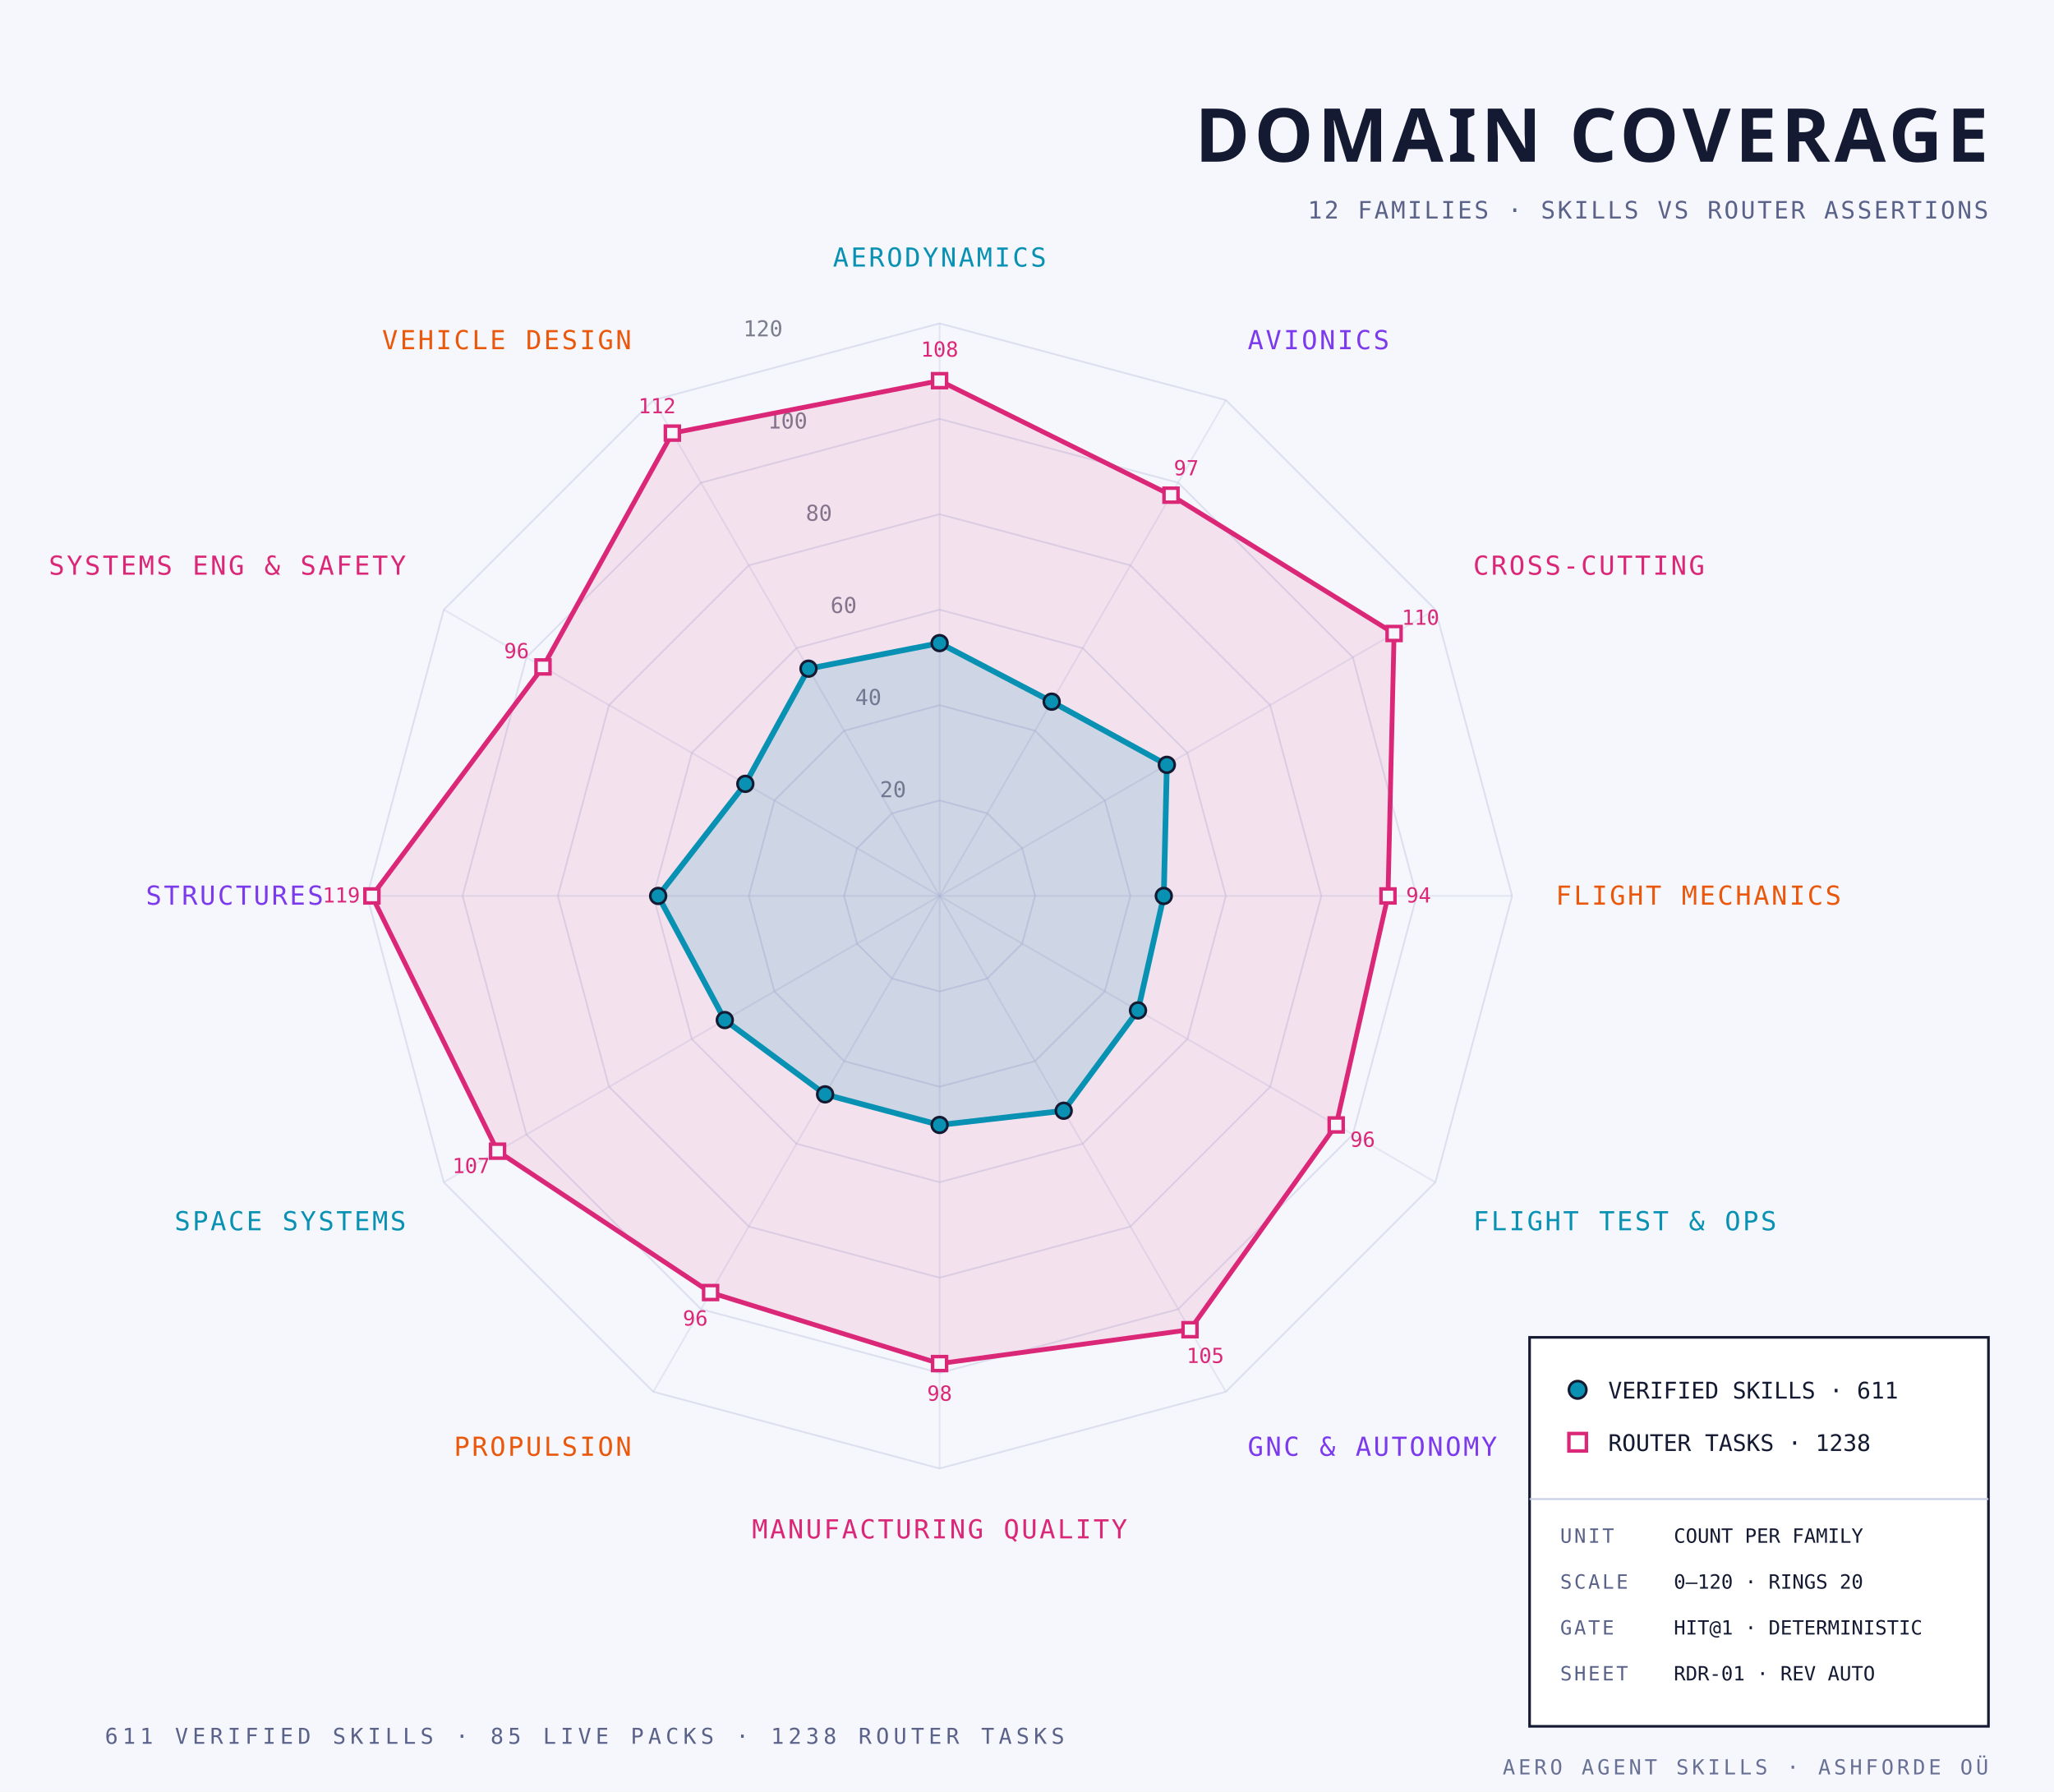
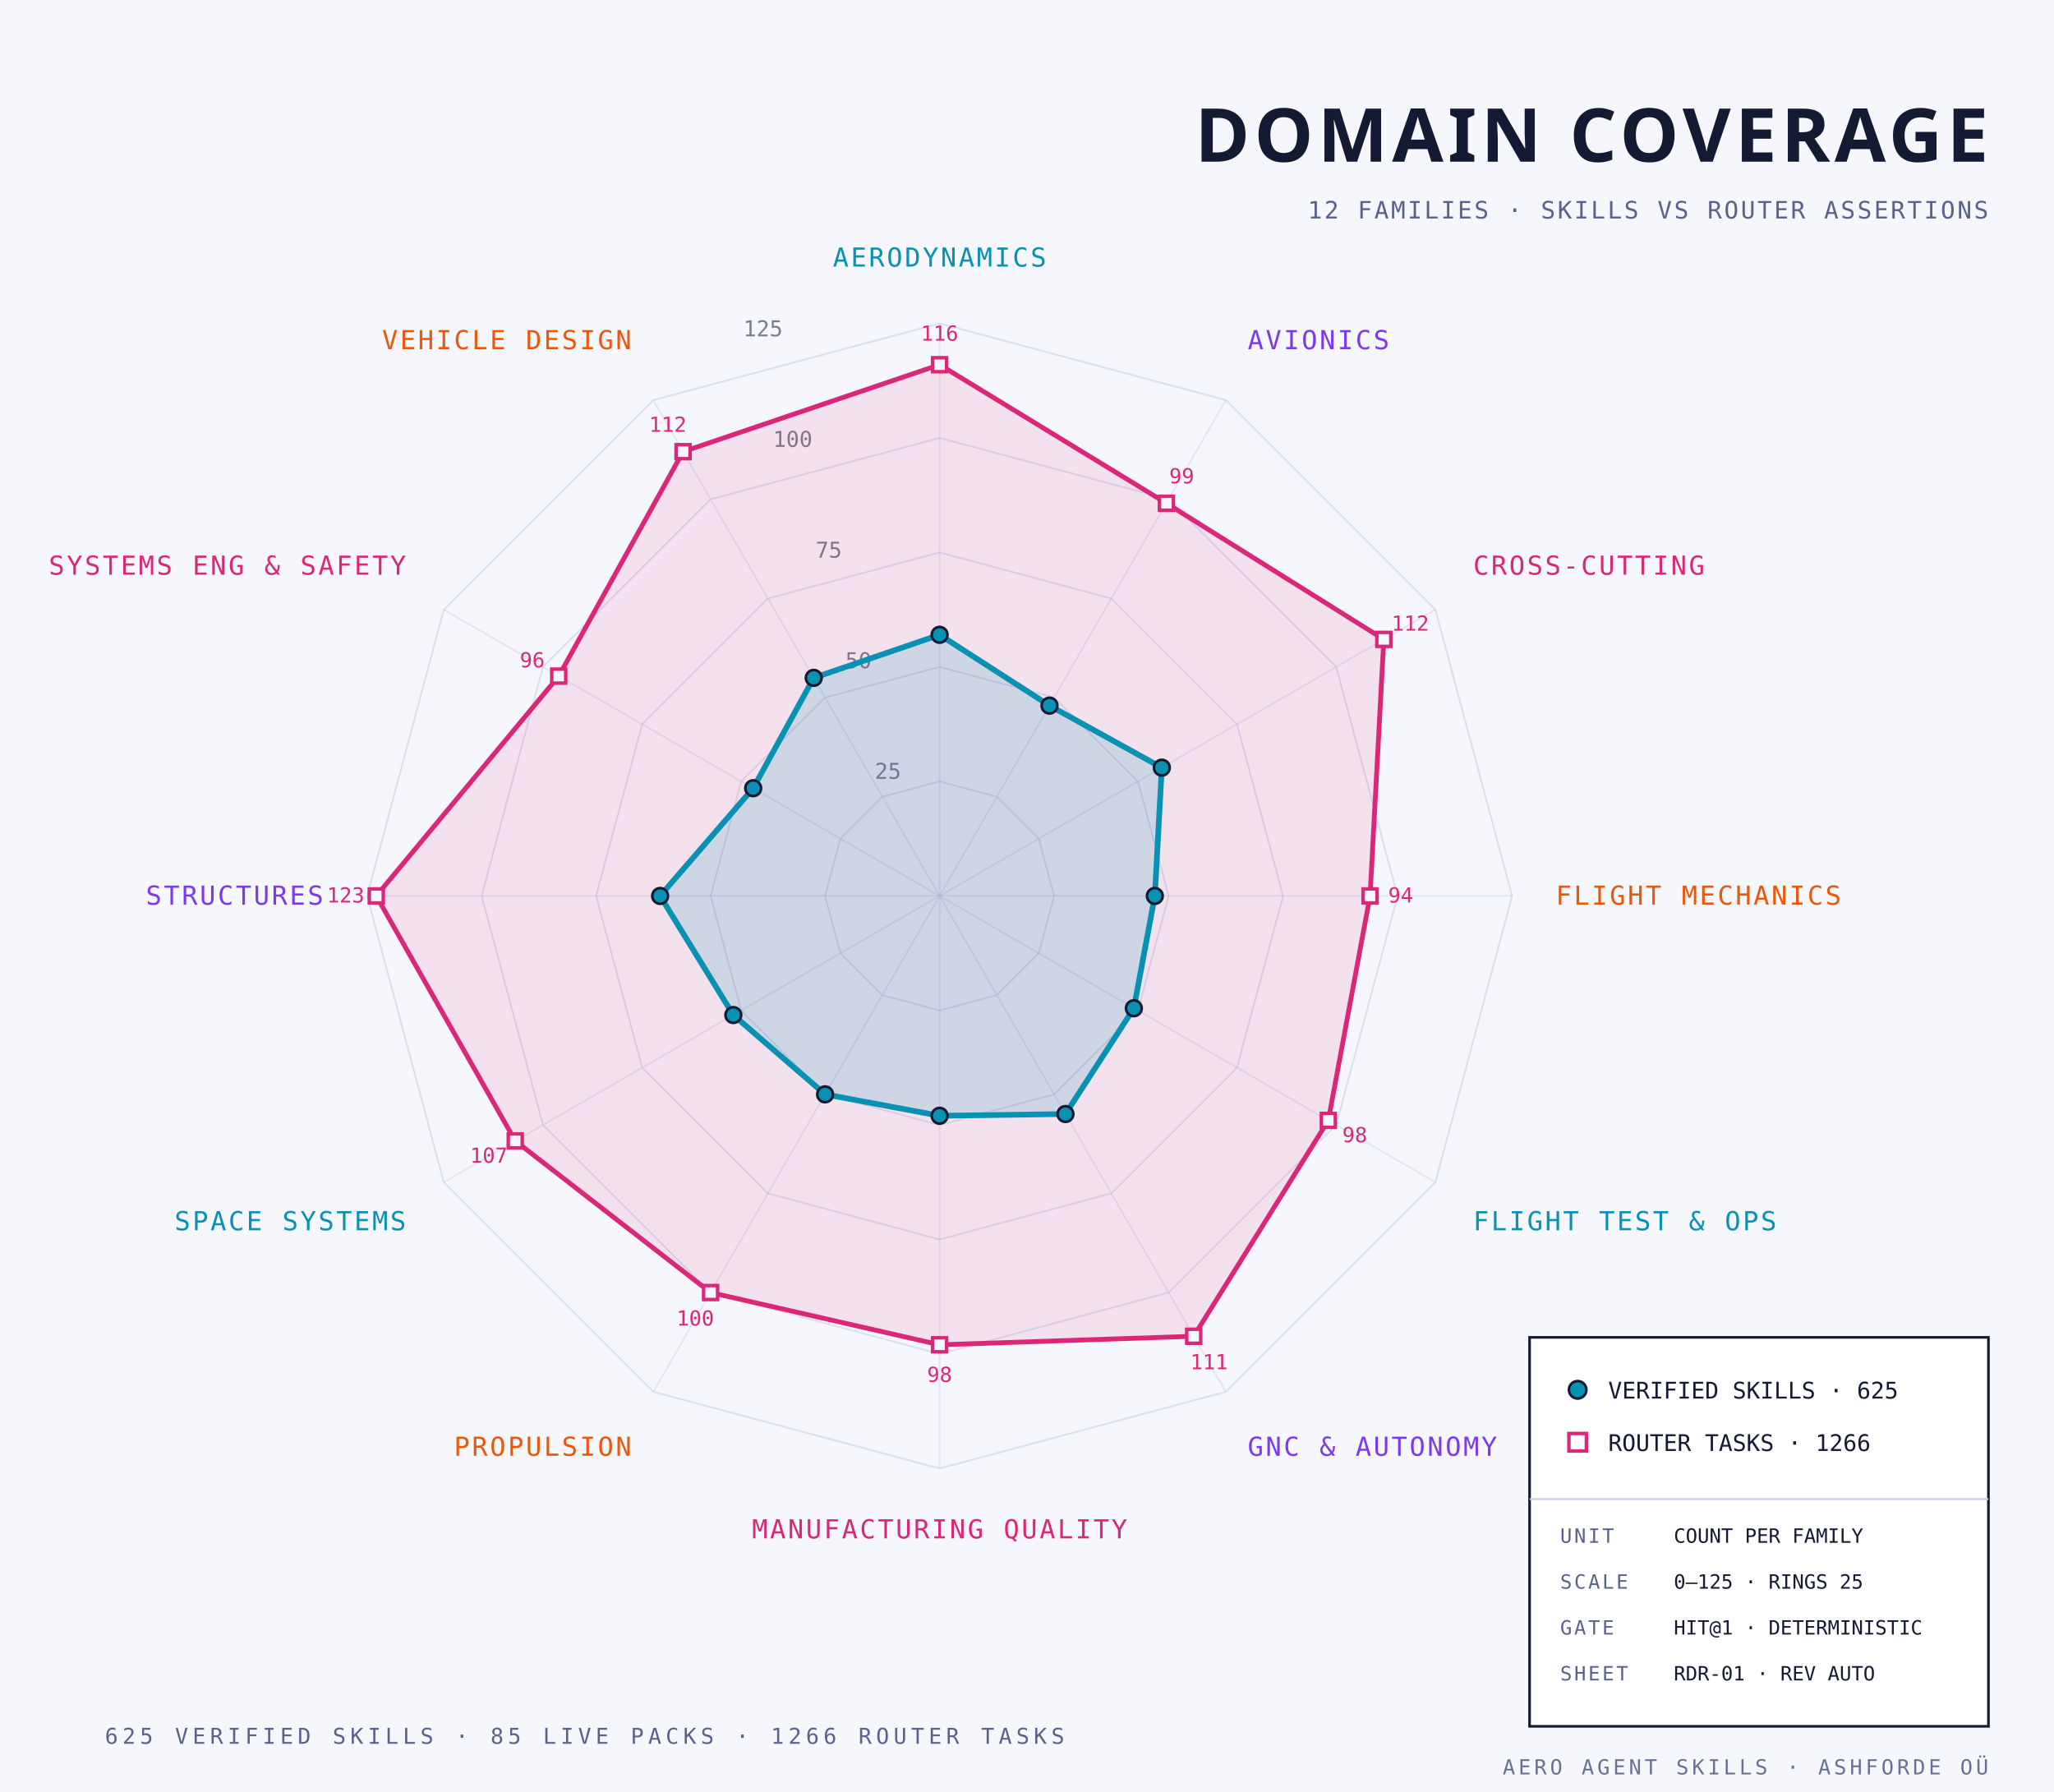
<svg xmlns="http://www.w3.org/2000/svg" width="940" height="820" viewBox="0 0 940 820">
  <style>
    .mono { font-family: "JetBrains Mono", "IBM Plex Mono", "Menlo", monospace; }
    .cond { font-family: "Barlow Condensed", "DIN Condensed", "Arial Narrow", sans-serif; font-weight: 700; text-transform: uppercase; }
    .serif { font-family: "Instrument Serif", Georgia, serif; font-style: italic; }
  </style>
  <rect width="940" height="820" fill="#f6f7fc" />
-   <polygon points="430.0,366.3 451.8,372.2 467.8,388.2 473.7,410.0 467.8,431.8 451.8,447.8 430.0,453.7 408.2,447.8 392.2,431.8 386.3,410.0 392.2,388.2 408.2,372.2" fill="none" stroke="#c6cce4" stroke-width="0.8" stroke-opacity="0.55" />
-   <polygon points="430.0,322.7 473.7,334.4 505.6,366.3 517.3,410.0 505.6,453.7 473.7,485.6 430.0,497.3 386.3,485.6 354.4,453.7 342.7,410.0 354.4,366.3 386.3,334.4" fill="none" stroke="#c6cce4" stroke-width="0.8" stroke-opacity="0.55" />
-   <polygon points="430.0,279.0 495.5,296.6 543.4,344.5 561.0,410.0 543.4,475.5 495.5,523.4 430.0,541.0 364.5,523.4 316.6,475.5 299.0,410.0 316.6,344.5 364.5,296.6" fill="none" stroke="#c6cce4" stroke-width="0.8" stroke-opacity="0.55" />
-   <polygon points="430.0,235.3 517.3,258.7 581.3,322.7 604.7,410.0 581.3,497.3 517.3,561.3 430.0,584.7 342.7,561.3 278.7,497.3 255.3,410.0 278.7,322.7 342.7,258.7" fill="none" stroke="#c6cce4" stroke-width="0.8" stroke-opacity="0.55" />
-   <polygon points="430.0,191.7 539.2,220.9 619.1,300.8 648.3,410.0 619.1,519.2 539.2,599.1 430.0,628.3 320.8,599.1 240.9,519.2 211.7,410.0 240.9,300.8 320.8,220.9" fill="none" stroke="#c6cce4" stroke-width="0.8" stroke-opacity="0.55" />
+   <polygon points="430.0,357.6 456.2,364.6 475.4,383.8 482.4,410.0 475.4,436.2 456.2,455.4 430.0,462.4 403.8,455.4 384.6,436.2 377.6,410.0 384.6,383.8 403.8,364.6" fill="none" stroke="#c6cce4" stroke-width="0.8" stroke-opacity="0.55" />
+   <polygon points="430.0,305.2 482.4,319.2 520.8,357.6 534.8,410.0 520.8,462.4 482.4,500.8 430.0,514.8 377.6,500.8 339.2,462.4 325.2,410.0 339.2,357.6 377.6,319.2" fill="none" stroke="#c6cce4" stroke-width="0.8" stroke-opacity="0.55" />
+   <polygon points="430.0,252.8 508.6,273.9 566.1,331.4 587.2,410.0 566.1,488.6 508.6,546.1 430.0,567.2 351.4,546.1 293.9,488.6 272.8,410.0 293.9,331.4 351.4,273.9" fill="none" stroke="#c6cce4" stroke-width="0.8" stroke-opacity="0.55" />
+   <polygon points="430.0,200.4 534.8,228.5 611.5,305.2 639.6,410.0 611.5,514.8 534.8,591.5 430.0,619.6 325.2,591.5 248.5,514.8 220.4,410.0 248.5,305.2 325.2,228.5" fill="none" stroke="#c6cce4" stroke-width="0.8" stroke-opacity="0.55" />
  <polygon points="430.0,148.0 561.0,183.1 656.9,279.0 692.0,410.0 656.9,541.0 561.0,636.9 430.0,672.0 299.0,636.9 203.1,541.0 168.0,410.0 203.1,279.0 299.0,183.1" fill="none" stroke="#c6cce4" stroke-width="0.8" stroke-opacity="0.55" />
  <line x1="430" y1="410" x2="430.0" y2="148.0" stroke="#c6cce4" stroke-width="0.8" stroke-opacity="0.4" />
  <line x1="430" y1="410" x2="561.0" y2="183.1" stroke="#c6cce4" stroke-width="0.8" stroke-opacity="0.4" />
  <line x1="430" y1="410" x2="656.9" y2="279.0" stroke="#c6cce4" stroke-width="0.8" stroke-opacity="0.4" />
  <line x1="430" y1="410" x2="692.0" y2="410.0" stroke="#c6cce4" stroke-width="0.8" stroke-opacity="0.4" />
  <line x1="430" y1="410" x2="656.9" y2="541.0" stroke="#c6cce4" stroke-width="0.8" stroke-opacity="0.4" />
  <line x1="430" y1="410" x2="561.0" y2="636.9" stroke="#c6cce4" stroke-width="0.8" stroke-opacity="0.4" />
  <line x1="430" y1="410" x2="430.0" y2="672.0" stroke="#c6cce4" stroke-width="0.8" stroke-opacity="0.4" />
  <line x1="430" y1="410" x2="299.0" y2="636.9" stroke="#c6cce4" stroke-width="0.8" stroke-opacity="0.4" />
  <line x1="430" y1="410" x2="203.1" y2="541.0" stroke="#c6cce4" stroke-width="0.8" stroke-opacity="0.4" />
  <line x1="430" y1="410" x2="168.0" y2="410.0" stroke="#c6cce4" stroke-width="0.8" stroke-opacity="0.4" />
  <line x1="430" y1="410" x2="203.1" y2="279.0" stroke="#c6cce4" stroke-width="0.8" stroke-opacity="0.4" />
  <line x1="430" y1="410" x2="299.0" y2="183.1" stroke="#c6cce4" stroke-width="0.8" stroke-opacity="0.4" />
-   <text class="mono" x="414.7" y="364.8" text-anchor="end" font-size="10" fill="#151a33" opacity="0.55">20</text>
-   <text class="mono" x="403.4" y="322.6" text-anchor="end" font-size="10" fill="#151a33" opacity="0.55">40</text>
-   <text class="mono" x="392.1" y="280.5" text-anchor="end" font-size="10" fill="#151a33" opacity="0.55">60</text>
-   <text class="mono" x="380.8" y="238.3" text-anchor="end" font-size="10" fill="#151a33" opacity="0.55">80</text>
-   <text class="mono" x="369.5" y="196.1" text-anchor="end" font-size="10" fill="#151a33" opacity="0.55">100</text>
-   <text class="mono" x="358.2" y="153.9" text-anchor="end" font-size="10" fill="#151a33" opacity="0.55">120</text>
+   <text class="mono" x="412.4" y="356.4" text-anchor="end" font-size="10" fill="#151a33" opacity="0.55">25</text>
+   <text class="mono" x="398.9" y="305.8" text-anchor="end" font-size="10" fill="#151a33" opacity="0.55">50</text>
+   <text class="mono" x="385.3" y="255.2" text-anchor="end" font-size="10" fill="#151a33" opacity="0.55">75</text>
+   <text class="mono" x="371.8" y="204.5" text-anchor="end" font-size="10" fill="#151a33" opacity="0.55">100</text>
+   <text class="mono" x="358.2" y="153.9" text-anchor="end" font-size="10" fill="#151a33" opacity="0.55">125</text>
  <text class="mono" x="430.0" y="122.0" text-anchor="middle" font-size="12" fill="#0891b2" letter-spacing="1">AERODYNAMICS</text>
  <text class="mono" x="571.0" y="159.8" text-anchor="start" font-size="12" fill="#7c3aed" letter-spacing="1">AVIONICS</text>
  <text class="mono" x="674.2" y="263.0" text-anchor="start" font-size="12" fill="#db2777" letter-spacing="1">CROSS-CUTTING</text>
  <text class="mono" x="712.0" y="414.0" text-anchor="start" font-size="12" fill="#ea580c" letter-spacing="1">FLIGHT MECHANICS</text>
  <text class="mono" x="674.2" y="563.0" text-anchor="start" font-size="12" fill="#0891b2" letter-spacing="1">FLIGHT TEST &amp; OPS</text>
  <text class="mono" x="571.0" y="666.2" text-anchor="start" font-size="12" fill="#7c3aed" letter-spacing="1">GNC &amp; AUTONOMY</text>
  <text class="mono" x="430.0" y="704.0" text-anchor="middle" font-size="12" fill="#db2777" letter-spacing="1">MANUFACTURING QUALITY</text>
  <text class="mono" x="289.0" y="666.2" text-anchor="end" font-size="12" fill="#ea580c" letter-spacing="1">PROPULSION</text>
  <text class="mono" x="185.8" y="563.0" text-anchor="end" font-size="12" fill="#0891b2" letter-spacing="1">SPACE SYSTEMS</text>
  <text class="mono" x="148.0" y="414.0" text-anchor="end" font-size="12" fill="#7c3aed" letter-spacing="1">STRUCTURES</text>
  <text class="mono" x="185.8" y="263.0" text-anchor="end" font-size="12" fill="#db2777" letter-spacing="1">SYSTEMS ENG &amp; SAFETY</text>
  <text class="mono" x="289.0" y="159.8" text-anchor="end" font-size="12" fill="#ea580c" letter-spacing="1">VEHICLE DESIGN</text>
-   <polygon points="430.0,174.2 535.9,226.6 638.0,289.9 635.2,410.0 611.5,514.8 544.6,608.5 430.0,624.0 325.2,591.5 227.7,526.8 170.2,410.0 248.5,305.2 307.7,198.2" fill="#db2777" fill-opacity="0.10" stroke="#db2777" stroke-width="2.2" />
-   <rect x="426.8" y="171.0" width="6.4" height="6.4" fill="#f6f7fc" stroke="#db2777" stroke-width="1.6" />
-   <rect x="532.7" y="223.4" width="6.4" height="6.4" fill="#f6f7fc" stroke="#db2777" stroke-width="1.6" />
-   <rect x="634.8" y="286.7" width="6.4" height="6.4" fill="#f6f7fc" stroke="#db2777" stroke-width="1.6" />
-   <rect x="632.0" y="406.8" width="6.4" height="6.4" fill="#f6f7fc" stroke="#db2777" stroke-width="1.6" />
-   <rect x="608.3" y="511.6" width="6.4" height="6.4" fill="#f6f7fc" stroke="#db2777" stroke-width="1.6" />
-   <rect x="541.4" y="605.3" width="6.4" height="6.4" fill="#f6f7fc" stroke="#db2777" stroke-width="1.6" />
-   <rect x="426.8" y="620.8" width="6.4" height="6.4" fill="#f6f7fc" stroke="#db2777" stroke-width="1.6" />
+   <polygon points="430.0,166.9 533.8,230.3 633.3,292.6 627.0,410.0 607.9,512.7 546.3,611.5 430.0,615.4 325.2,591.5 235.8,522.1 172.2,410.0 255.7,309.4 312.6,206.7" fill="#db2777" fill-opacity="0.10" stroke="#db2777" stroke-width="2.2" />
+   <rect x="426.8" y="163.7" width="6.4" height="6.4" fill="#f6f7fc" stroke="#db2777" stroke-width="1.6" />
+   <rect x="530.6" y="227.1" width="6.4" height="6.4" fill="#f6f7fc" stroke="#db2777" stroke-width="1.6" />
+   <rect x="630.1" y="289.4" width="6.4" height="6.4" fill="#f6f7fc" stroke="#db2777" stroke-width="1.6" />
+   <rect x="623.8" y="406.8" width="6.4" height="6.4" fill="#f6f7fc" stroke="#db2777" stroke-width="1.6" />
+   <rect x="604.7" y="509.5" width="6.4" height="6.4" fill="#f6f7fc" stroke="#db2777" stroke-width="1.6" />
+   <rect x="543.1" y="608.3" width="6.4" height="6.4" fill="#f6f7fc" stroke="#db2777" stroke-width="1.6" />
+   <rect x="426.8" y="612.2" width="6.4" height="6.4" fill="#f6f7fc" stroke="#db2777" stroke-width="1.6" />
  <rect x="322.0" y="588.3" width="6.4" height="6.4" fill="#f6f7fc" stroke="#db2777" stroke-width="1.6" />
-   <rect x="224.5" y="523.6" width="6.4" height="6.4" fill="#f6f7fc" stroke="#db2777" stroke-width="1.6" />
-   <rect x="167.0" y="406.8" width="6.4" height="6.4" fill="#f6f7fc" stroke="#db2777" stroke-width="1.6" />
-   <rect x="245.3" y="302.0" width="6.4" height="6.4" fill="#f6f7fc" stroke="#db2777" stroke-width="1.6" />
-   <rect x="304.5" y="195.0" width="6.4" height="6.4" fill="#f6f7fc" stroke="#db2777" stroke-width="1.6" />
-   <polygon points="430.0,294.3 481.3,321.1 534.0,350.0 532.6,410.0 520.8,462.4 486.8,508.3 430.0,514.8 377.6,500.8 331.7,466.8 301.2,410.0 341.1,358.7 370.0,306.0" fill="#0891b2" fill-opacity="0.16" stroke="#0891b2" stroke-width="2.6" />
-   <circle cx="430.0" cy="294.3" r="3.6" fill="#0891b2" stroke="#151a33" stroke-width="1.2" />
-   <circle cx="481.3" cy="321.1" r="3.6" fill="#0891b2" stroke="#151a33" stroke-width="1.2" />
-   <circle cx="534.0" cy="350.0" r="3.6" fill="#0891b2" stroke="#151a33" stroke-width="1.2" />
-   <circle cx="532.6" cy="410.0" r="3.6" fill="#0891b2" stroke="#151a33" stroke-width="1.2" />
-   <circle cx="520.8" cy="462.4" r="3.6" fill="#0891b2" stroke="#151a33" stroke-width="1.2" />
-   <circle cx="486.8" cy="508.3" r="3.6" fill="#0891b2" stroke="#151a33" stroke-width="1.2" />
-   <circle cx="430.0" cy="514.8" r="3.6" fill="#0891b2" stroke="#151a33" stroke-width="1.2" />
+   <rect x="232.6" y="518.9" width="6.4" height="6.4" fill="#f6f7fc" stroke="#db2777" stroke-width="1.6" />
+   <rect x="169.0" y="406.8" width="6.4" height="6.4" fill="#f6f7fc" stroke="#db2777" stroke-width="1.6" />
+   <rect x="252.5" y="306.2" width="6.4" height="6.4" fill="#f6f7fc" stroke="#db2777" stroke-width="1.6" />
+   <rect x="309.4" y="203.5" width="6.4" height="6.4" fill="#f6f7fc" stroke="#db2777" stroke-width="1.6" />
+   <polygon points="430.0,290.5 480.3,322.9 531.7,351.3 528.5,410.0 518.9,461.4 487.6,509.8 430.0,510.6 377.6,500.8 335.6,464.5 302.1,410.0 344.7,360.7 372.4,310.2" fill="#0891b2" fill-opacity="0.16" stroke="#0891b2" stroke-width="2.6" />
+   <circle cx="430.0" cy="290.5" r="3.6" fill="#0891b2" stroke="#151a33" stroke-width="1.2" />
+   <circle cx="480.3" cy="322.9" r="3.6" fill="#0891b2" stroke="#151a33" stroke-width="1.2" />
+   <circle cx="531.7" cy="351.3" r="3.6" fill="#0891b2" stroke="#151a33" stroke-width="1.2" />
+   <circle cx="528.5" cy="410.0" r="3.6" fill="#0891b2" stroke="#151a33" stroke-width="1.2" />
+   <circle cx="518.9" cy="461.4" r="3.6" fill="#0891b2" stroke="#151a33" stroke-width="1.2" />
+   <circle cx="487.6" cy="509.8" r="3.6" fill="#0891b2" stroke="#151a33" stroke-width="1.2" />
+   <circle cx="430.0" cy="510.6" r="3.6" fill="#0891b2" stroke="#151a33" stroke-width="1.2" />
  <circle cx="377.6" cy="500.8" r="3.6" fill="#0891b2" stroke="#151a33" stroke-width="1.2" />
-   <circle cx="331.7" cy="466.8" r="3.6" fill="#0891b2" stroke="#151a33" stroke-width="1.2" />
-   <circle cx="301.2" cy="410.0" r="3.6" fill="#0891b2" stroke="#151a33" stroke-width="1.2" />
-   <circle cx="341.1" cy="358.7" r="3.6" fill="#0891b2" stroke="#151a33" stroke-width="1.2" />
-   <circle cx="370.0" cy="306.0" r="3.6" fill="#0891b2" stroke="#151a33" stroke-width="1.2" />
-   <text class="mono" x="430.0" y="163.2" text-anchor="middle" font-size="9.5" fill="#db2777">108</text>
-   <text class="mono" x="542.9" y="217.5" text-anchor="middle" font-size="9.5" fill="#db2777">97</text>
-   <text class="mono" x="650.1" y="285.9" text-anchor="middle" font-size="9.5" fill="#db2777">110</text>
-   <text class="mono" x="649.2" y="413.0" text-anchor="middle" font-size="9.5" fill="#db2777">94</text>
-   <text class="mono" x="623.6" y="524.8" text-anchor="middle" font-size="9.5" fill="#db2777">96</text>
-   <text class="mono" x="551.6" y="623.7" text-anchor="middle" font-size="9.5" fill="#db2777">105</text>
-   <text class="mono" x="430.0" y="641.0" text-anchor="middle" font-size="9.5" fill="#db2777">98</text>
-   <text class="mono" x="318.2" y="606.6" text-anchor="middle" font-size="9.5" fill="#db2777">96</text>
-   <text class="mono" x="215.6" y="536.8" text-anchor="middle" font-size="9.5" fill="#db2777">107</text>
-   <text class="mono" x="156.2" y="413.0" text-anchor="middle" font-size="9.5" fill="#db2777">119</text>
-   <text class="mono" x="236.4" y="301.2" text-anchor="middle" font-size="9.5" fill="#db2777">96</text>
-   <text class="mono" x="300.7" y="189.1" text-anchor="middle" font-size="9.5" fill="#db2777">112</text>
+   <circle cx="335.6" cy="464.5" r="3.6" fill="#0891b2" stroke="#151a33" stroke-width="1.2" />
+   <circle cx="302.1" cy="410.0" r="3.6" fill="#0891b2" stroke="#151a33" stroke-width="1.2" />
+   <circle cx="344.7" cy="360.7" r="3.6" fill="#0891b2" stroke="#151a33" stroke-width="1.2" />
+   <circle cx="372.4" cy="310.2" r="3.6" fill="#0891b2" stroke="#151a33" stroke-width="1.2" />
+   <text class="mono" x="430.0" y="155.9" text-anchor="middle" font-size="9.5" fill="#db2777">116</text>
+   <text class="mono" x="540.8" y="221.2" text-anchor="middle" font-size="9.5" fill="#db2777">99</text>
+   <text class="mono" x="645.4" y="288.6" text-anchor="middle" font-size="9.5" fill="#db2777">112</text>
+   <text class="mono" x="641.0" y="413.0" text-anchor="middle" font-size="9.5" fill="#db2777">94</text>
+   <text class="mono" x="620.0" y="522.7" text-anchor="middle" font-size="9.5" fill="#db2777">98</text>
+   <text class="mono" x="553.3" y="626.6" text-anchor="middle" font-size="9.5" fill="#db2777">111</text>
+   <text class="mono" x="430.0" y="632.4" text-anchor="middle" font-size="9.5" fill="#db2777">98</text>
+   <text class="mono" x="318.2" y="606.6" text-anchor="middle" font-size="9.5" fill="#db2777">100</text>
+   <text class="mono" x="223.7" y="532.1" text-anchor="middle" font-size="9.5" fill="#db2777">107</text>
+   <text class="mono" x="158.2" y="413.0" text-anchor="middle" font-size="9.5" fill="#db2777">123</text>
+   <text class="mono" x="243.6" y="305.4" text-anchor="middle" font-size="9.5" fill="#db2777">96</text>
+   <text class="mono" x="305.6" y="197.6" text-anchor="middle" font-size="9.5" fill="#db2777">112</text>
  <text class="cond" x="910.0" y="74.0" text-anchor="end" font-size="34" fill="#151a33" letter-spacing="2">DOMAIN COVERAGE</text>
  <text class="mono" x="910.0" y="100.0" text-anchor="end" font-size="11" fill="#5a6289" letter-spacing="1">12 FAMILIES · SKILLS VS ROUTER ASSERTIONS</text>
  <rect x="700" y="612" width="210" height="178" fill="#ffffff" stroke="#151a33" stroke-width="1.2" />
  <line x1="700" y1="686" x2="910" y2="686" stroke="#c6cce4" stroke-width="0.8" />
  <circle cx="722" cy="636" r="4" fill="#0891b2" stroke="#151a33" stroke-width="1.2" />
-   <text class="mono" x="736.0" y="640.0" text-anchor="start" font-size="10.5" fill="#151a33">VERIFIED SKILLS · 611</text>
+   <text class="mono" x="736.0" y="640.0" text-anchor="start" font-size="10.5" fill="#151a33">VERIFIED SKILLS · 625</text>
  <rect x="718" y="656" width="8" height="8" fill="none" stroke="#db2777" stroke-width="1.6" />
-   <text class="mono" x="736.0" y="664.0" text-anchor="start" font-size="10.5" fill="#151a33">ROUTER TASKS · 1238</text>
+   <text class="mono" x="736.0" y="664.0" text-anchor="start" font-size="10.5" fill="#151a33">ROUTER TASKS · 1266</text>
  <text class="mono" x="714.0" y="706.0" text-anchor="start" font-size="9" fill="#5a6289" letter-spacing="1">UNIT</text>
  <text class="mono" x="766.0" y="706.0" text-anchor="start" font-size="9" fill="#151a33">COUNT PER FAMILY</text>
  <text class="mono" x="714.0" y="727.0" text-anchor="start" font-size="9" fill="#5a6289" letter-spacing="1">SCALE</text>
-   <text class="mono" x="766.0" y="727.0" text-anchor="start" font-size="9" fill="#151a33">0–120 · RINGS 20</text>
+   <text class="mono" x="766.0" y="727.0" text-anchor="start" font-size="9" fill="#151a33">0–125 · RINGS 25</text>
  <text class="mono" x="714.0" y="748.0" text-anchor="start" font-size="9" fill="#5a6289" letter-spacing="1">GATE</text>
  <text class="mono" x="766.0" y="748.0" text-anchor="start" font-size="9" fill="#151a33">HIT@1 · DETERMINISTIC</text>
  <text class="mono" x="714.0" y="769.0" text-anchor="start" font-size="9" fill="#5a6289" letter-spacing="1">SHEET</text>
  <text class="mono" x="766.0" y="769.0" text-anchor="start" font-size="9" fill="#151a33">RDR-01 · REV AUTO</text>
-   <text class="mono" x="48.0" y="798.0" text-anchor="start" font-size="10" fill="#5a6289" letter-spacing="2">611 VERIFIED SKILLS · 85 LIVE PACKS · 1238 ROUTER TASKS</text>
+   <text class="mono" x="48.0" y="798.0" text-anchor="start" font-size="10" fill="#5a6289" letter-spacing="2">625 VERIFIED SKILLS · 85 LIVE PACKS · 1266 ROUTER TASKS</text>
  <text class="mono" x="910.0" y="812.0" text-anchor="end" font-size="9.5" fill="#5a6289" letter-spacing="1.5" opacity="0.9">AERO AGENT SKILLS · ASHFORDE OÜ</text>
</svg>
